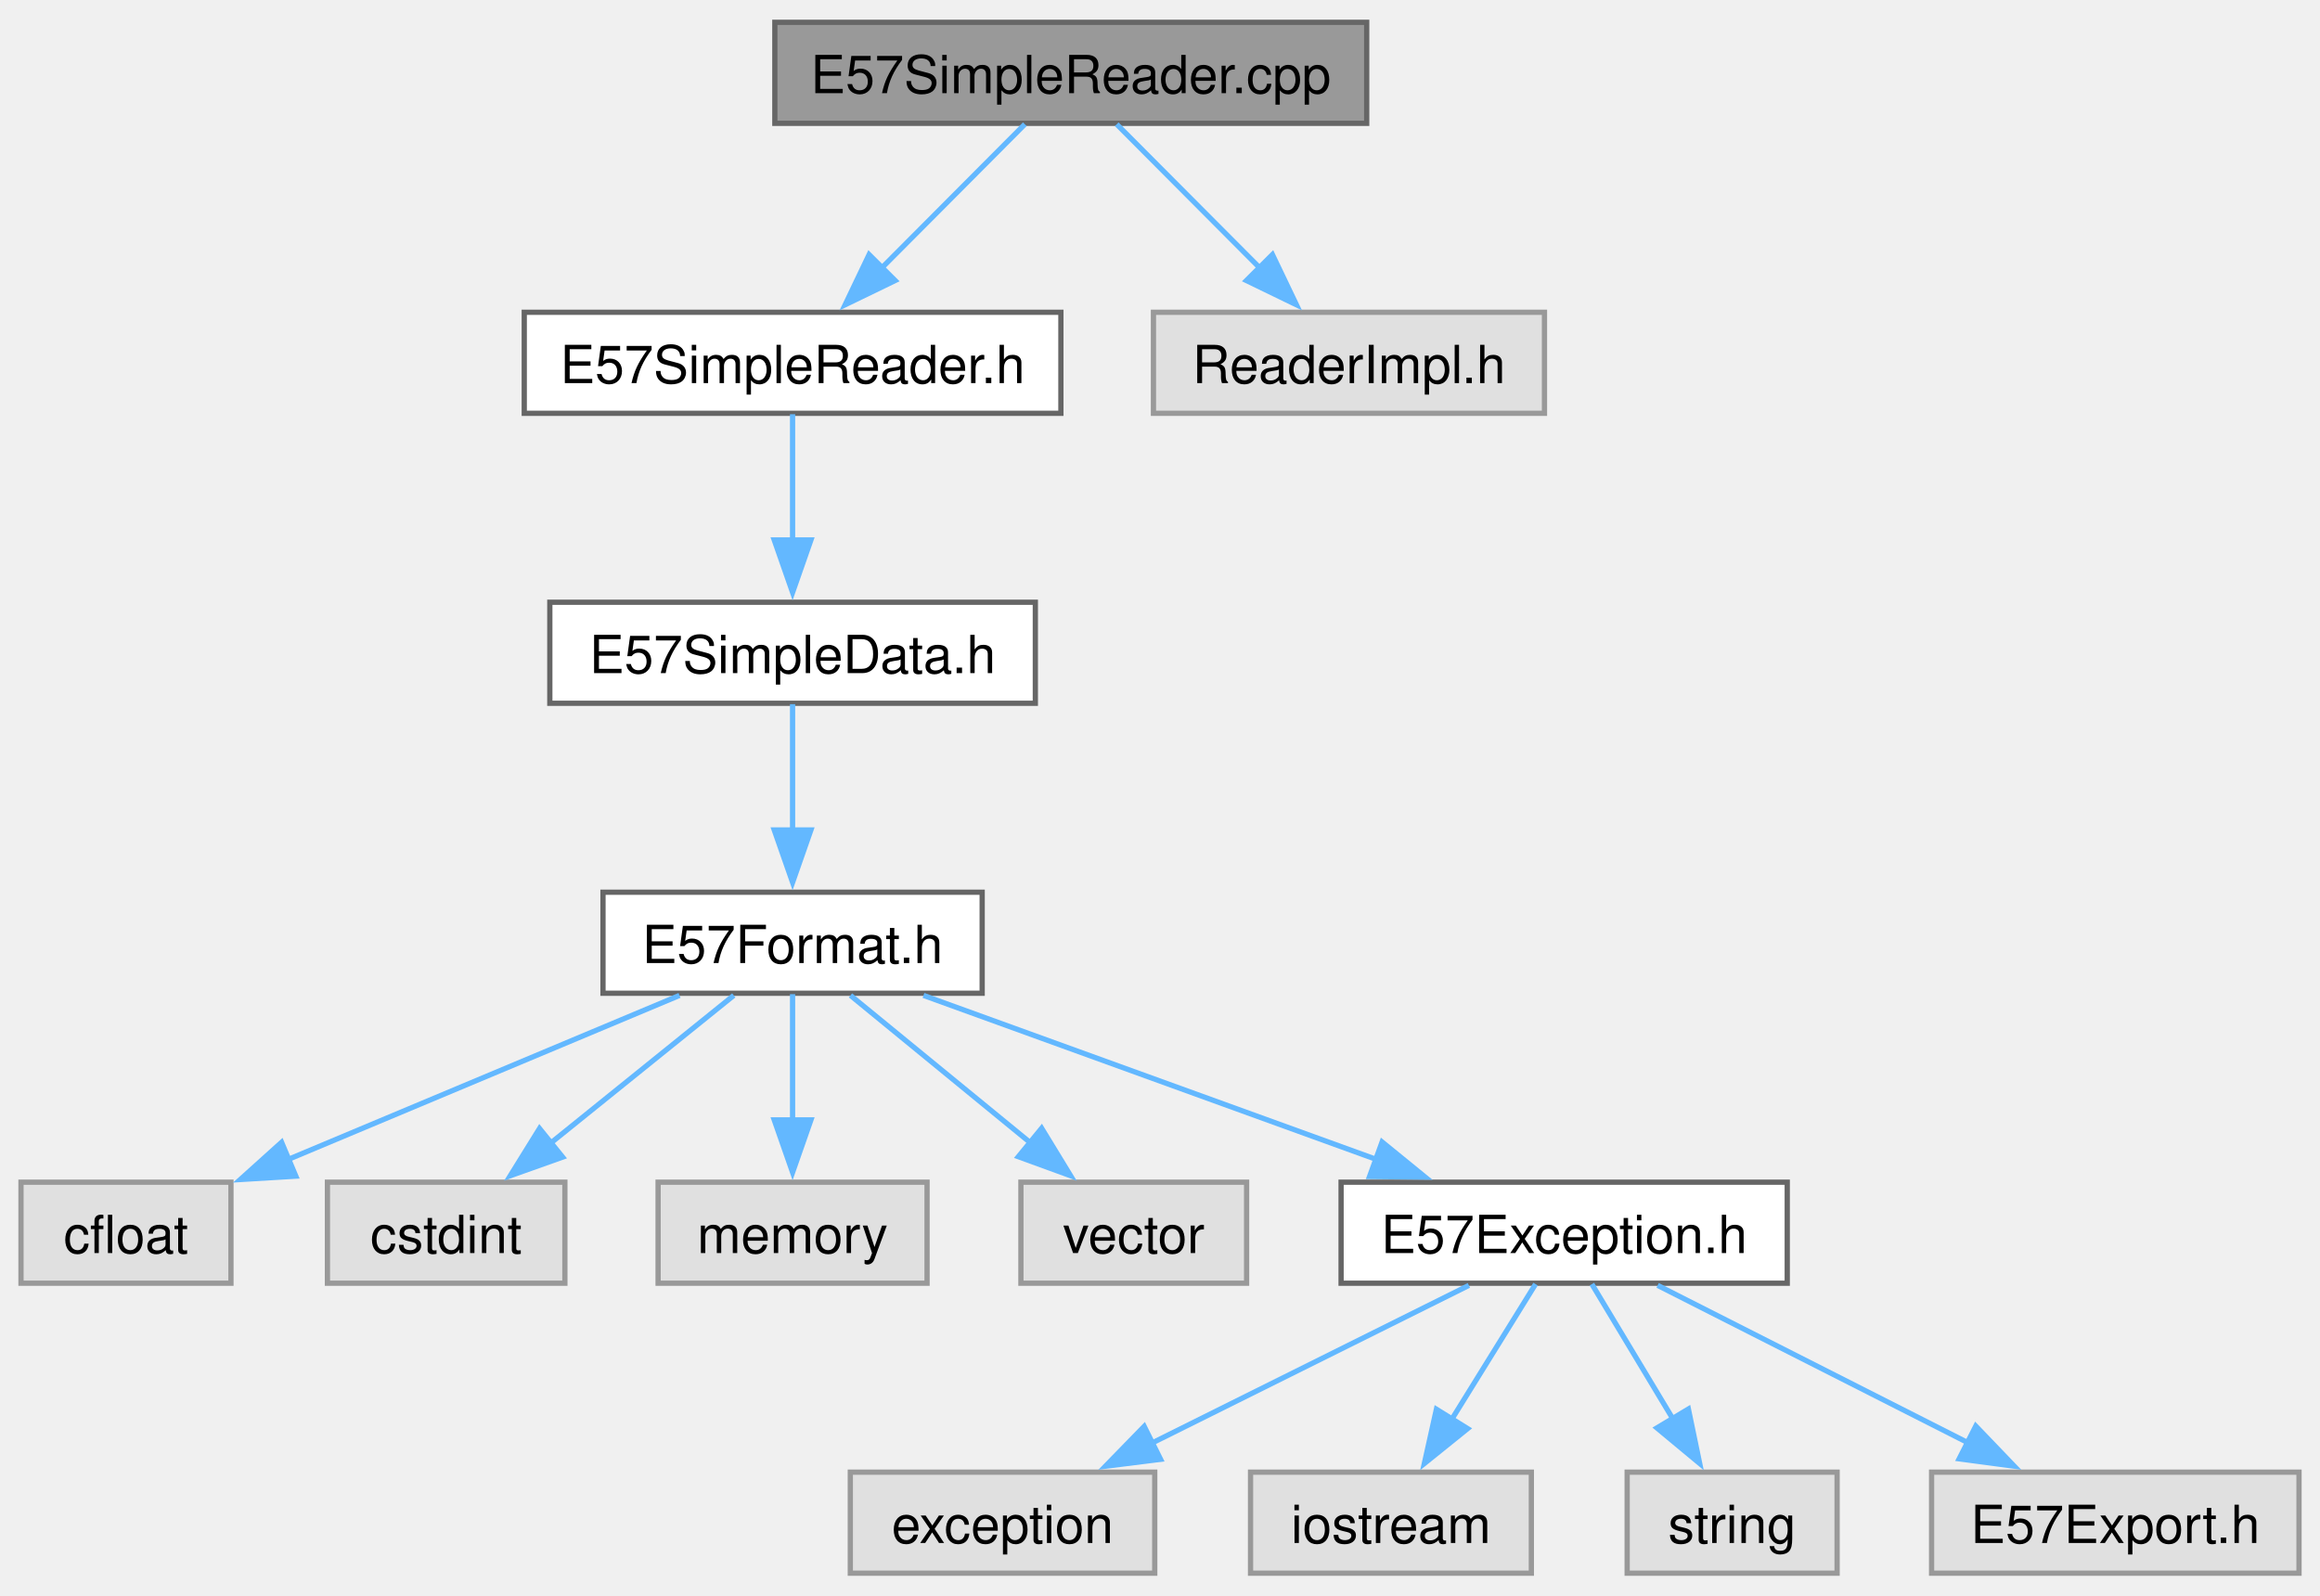
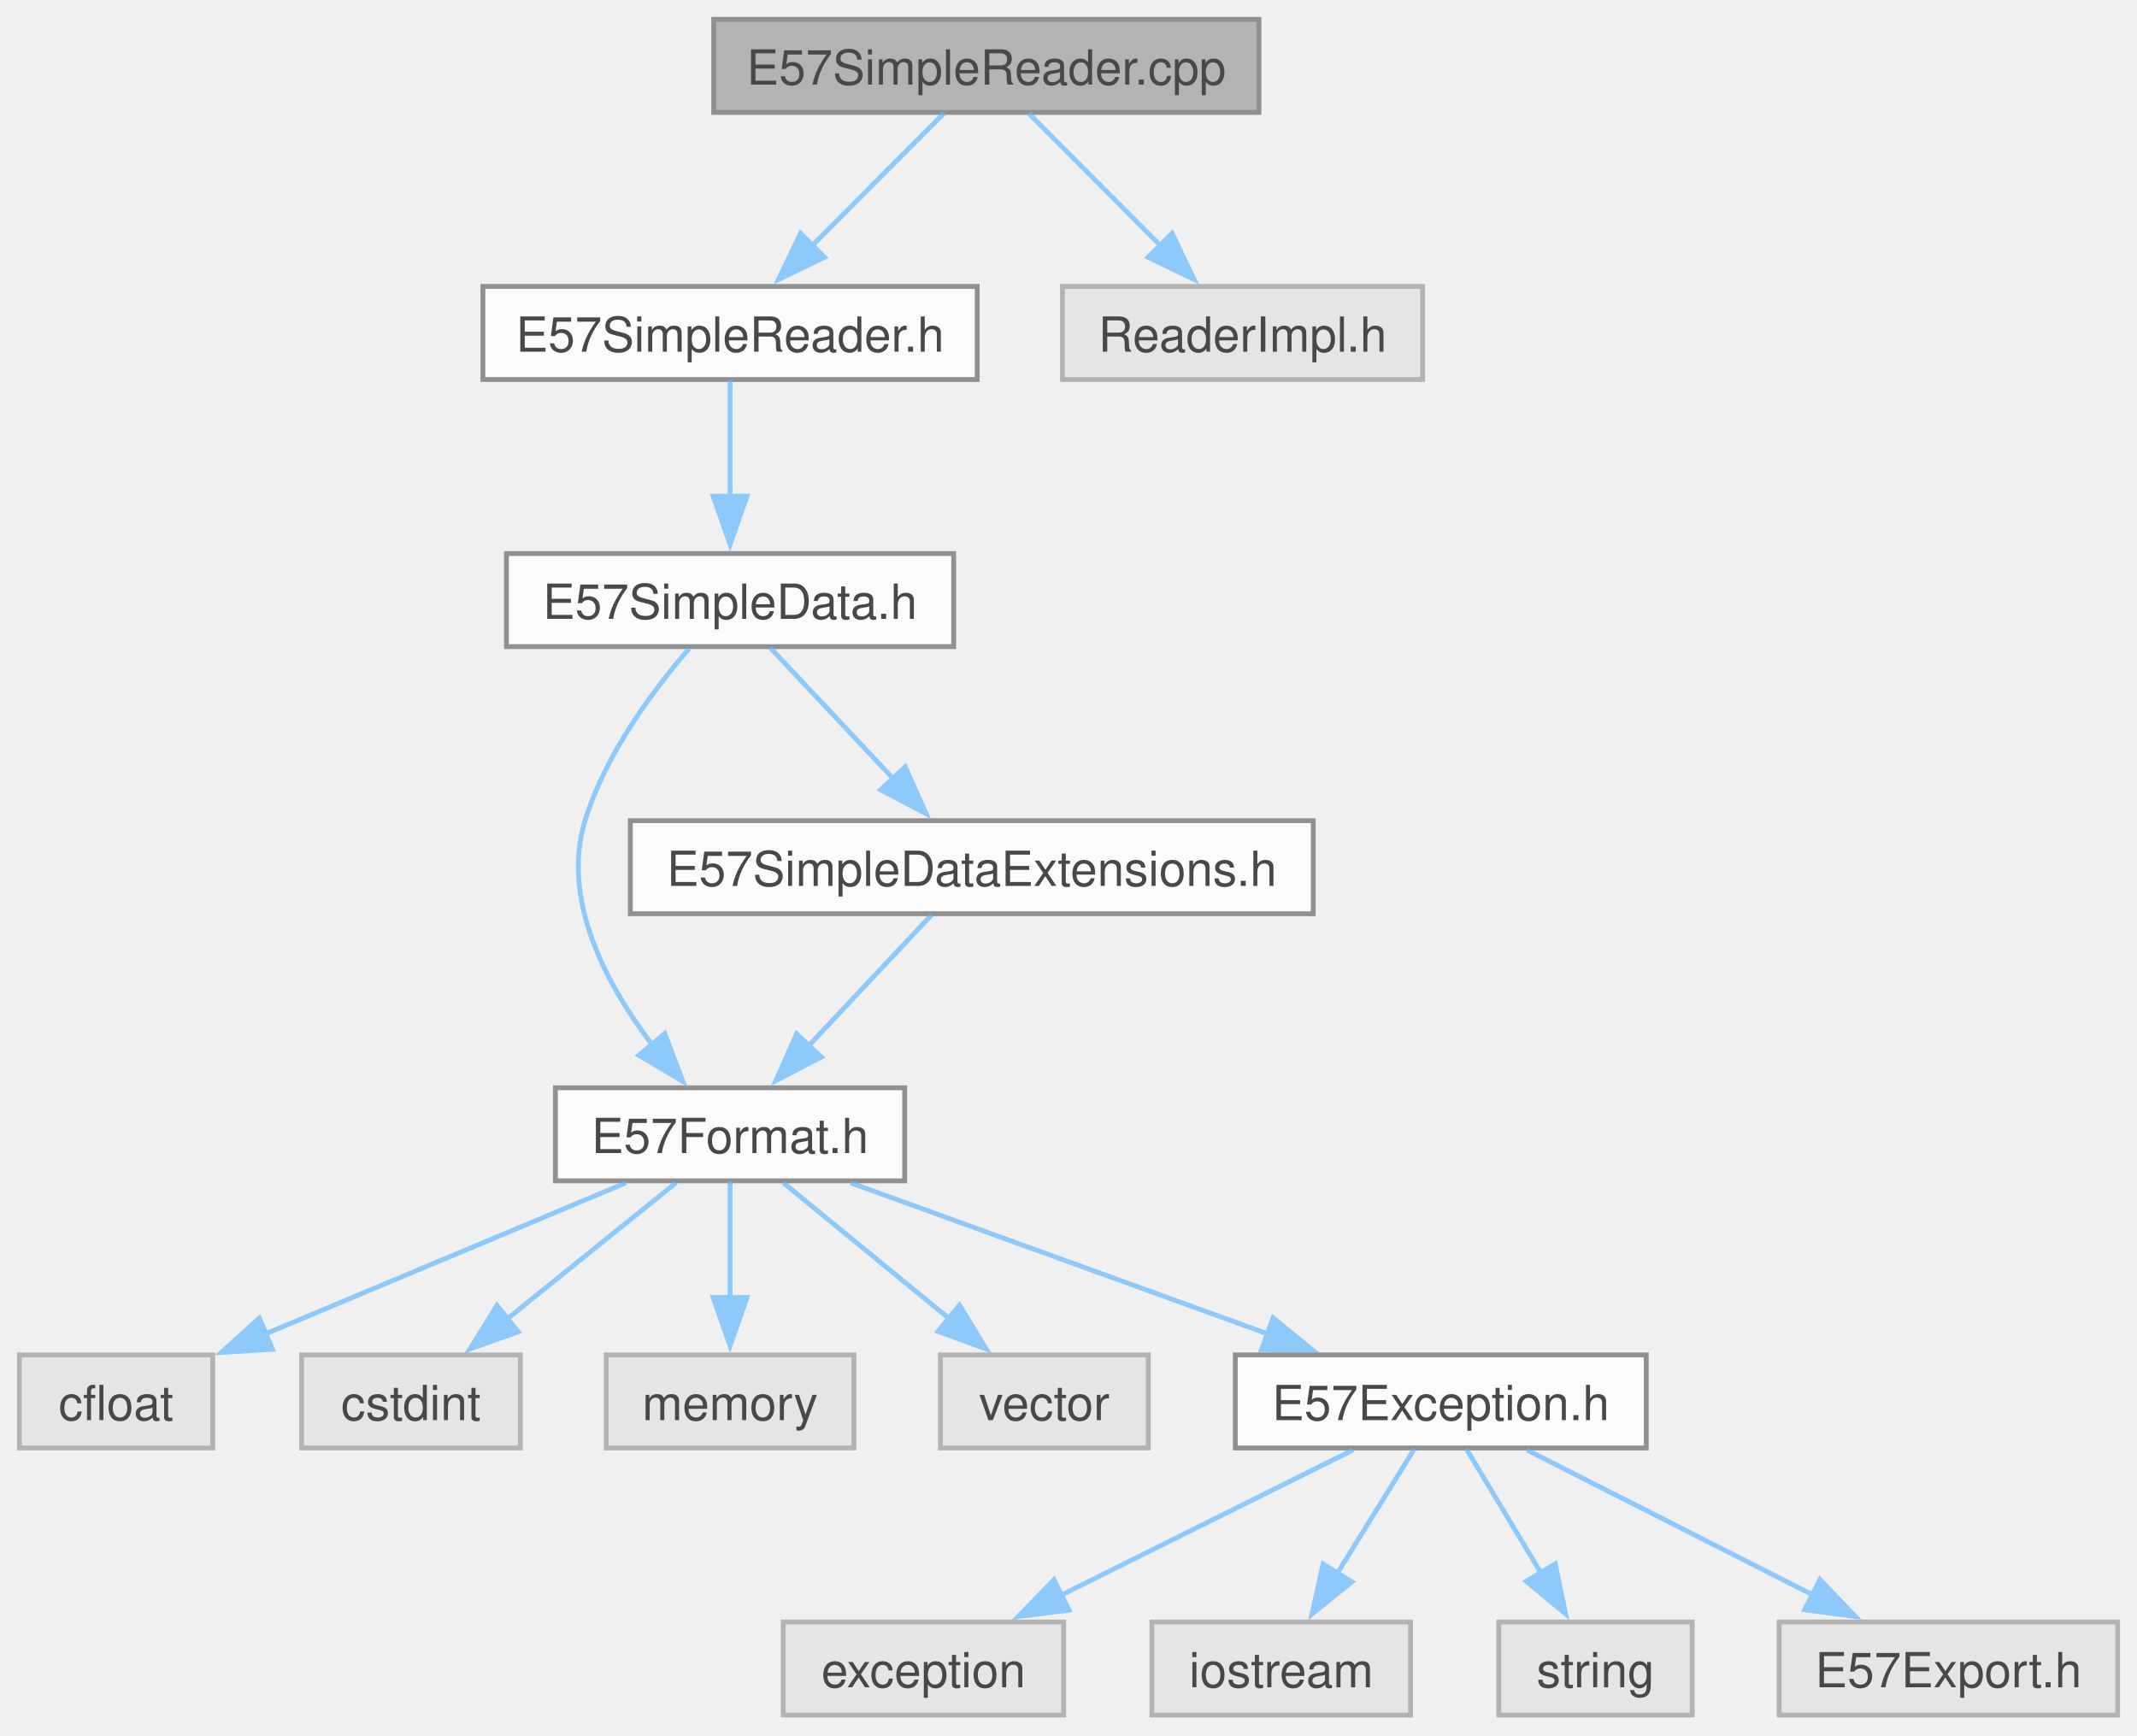
- <svg xmlns="http://www.w3.org/2000/svg" xmlns:xlink="http://www.w3.org/1999/xlink" width="442pt" height="304pt" viewBox="0.00 0.00 442.00 303.50">
-   <g id="graph0" class="graph" transform="scale(1 1) rotate(0) translate(4 299.5)">
-     <g id="node1" class="node">
-       <g id="a_node1">
-         <a xlink:title=" ">
-           <polygon fill="#999999" stroke="#666666" points="256.38,-295.5 143.62,-295.5 143.62,-276.25 256.38,-276.25 256.38,-295.5" />
-           <text text-anchor="middle" x="200" y="-282" font-family="Helvetica,sans-Serif" font-size="10.00">E57SimpleReader.cpp</text>
-         </a>
+ <svg xmlns="http://www.w3.org/2000/svg" xmlns:xlink="http://www.w3.org/1999/xlink" width="442pt" height="359pt" viewBox="0.00 0.00 442.00 359.00">
+   <svg id="main" version="1.1" xml:space="preserve">
+     <style type="text/css">
+ .node, .edge {opacity: 0.7;}
+ .node.selected, .edge.selected {opacity: 1;}
+ .edge:hover path { stroke: red; }
+ .edge:hover polygon { stroke: red; fill: red; }
+ </style>
+     <svg id="graph" class="graph">
+       <g id="graph0" class="graph" transform="scale(1 1) rotate(0) translate(4 354.75)">
+         <g id="Node000001" class="node">
+           <g id="a_Node000001">
+             <a xlink:title=" ">
+               <polygon fill="#999999" stroke="#666666" points="256.38,-350.75 143.62,-350.75 143.62,-331.5 256.38,-331.5 256.38,-350.75" />
+               <text xml:space="preserve" text-anchor="middle" x="200" y="-337.25" font-family="Helvetica,sans-Serif" font-size="10.00">E57SimpleReader.cpp</text>
+             </a>
+           </g>
+         </g>
+         <g id="Node000002" class="node">
+           <g id="a_Node000002">
+             <a xlink:href="../../dc/d3a/_e57_simple_reader_8h.html" target="_top" xlink:title="E57 Simple API for reading E57.">
+               <polygon fill="white" stroke="#666666" points="198.12,-295.5 95.88,-295.5 95.88,-276.25 198.12,-276.25 198.12,-295.5" />
+               <text xml:space="preserve" text-anchor="middle" x="147" y="-282" font-family="Helvetica,sans-Serif" font-size="10.00">E57SimpleReader.h</text>
+             </a>
+           </g>
+         </g>
+         <g id="edge1_Node000001_Node000002" class="edge">
+           <g id="a_edge1_Node000001_Node000002">
+             <a xlink:title=" ">
+               <path fill="none" stroke="#63b8ff" d="M191.25,-331.33C183.85,-323.9 173.04,-313.04 163.95,-303.91" />
+               <polygon fill="#63b8ff" stroke="#63b8ff" points="166.54,-301.55 157.01,-296.93 161.58,-306.49 166.54,-301.55" />
+             </a>
+           </g>
+         </g>
+         <g id="Node000015" class="node">
+           <g id="a_Node000015">
+             <a xlink:title=" ">
+               <polygon fill="#e0e0e0" stroke="#999999" points="290.25,-295.5 215.75,-295.5 215.75,-276.25 290.25,-276.25 290.25,-295.5" />
+               <text xml:space="preserve" text-anchor="middle" x="253" y="-282" font-family="Helvetica,sans-Serif" font-size="10.00">ReaderImpl.h</text>
+             </a>
+           </g>
+         </g>
+         <g id="edge15_Node000001_Node000015" class="edge">
+           <g id="a_edge15_Node000001_Node000015">
+             <a xlink:title=" ">
+               <path fill="none" stroke="#63b8ff" d="M208.75,-331.33C216.15,-323.9 226.96,-313.04 236.05,-303.91" />
+               <polygon fill="#63b8ff" stroke="#63b8ff" points="238.42,-306.49 242.99,-296.93 233.46,-301.55 238.42,-306.49" />
+             </a>
+           </g>
+         </g>
+         <g id="Node000003" class="node">
+           <g id="a_Node000003">
+             <a xlink:href="../../d3/d5e/_e57_simple_data_8h.html" target="_top" xlink:title="Data structures for E57 Simple API.">
+               <polygon fill="white" stroke="#666666" points="193.25,-240.25 100.75,-240.25 100.75,-221 193.25,-221 193.25,-240.25" />
+               <text xml:space="preserve" text-anchor="middle" x="147" y="-226.75" font-family="Helvetica,sans-Serif" font-size="10.00">E57SimpleData.h</text>
+             </a>
+           </g>
+         </g>
+         <g id="edge2_Node000002_Node000003" class="edge">
+           <g id="a_edge2_Node000002_Node000003">
+             <a xlink:title=" ">
+               <path fill="none" stroke="#63b8ff" d="M147,-276.08C147,-269.57 147,-260.42 147,-252.12" />
+               <polygon fill="#63b8ff" stroke="#63b8ff" points="150.5,-252.12 147,-242.12 143.5,-252.12 150.5,-252.12" />
+             </a>
+           </g>
+         </g>
+         <g id="Node000004" class="node">
+           <g id="a_Node000004">
+             <a xlink:href="../../d1/df2/_e57_format_8h.html" target="_top" xlink:title="Header file for the E57 API.">
+               <polygon fill="white" stroke="#666666" points="183.12,-129.75 110.88,-129.75 110.88,-110.5 183.12,-110.5 183.12,-129.75" />
+               <text xml:space="preserve" text-anchor="middle" x="147" y="-116.25" font-family="Helvetica,sans-Serif" font-size="10.00">E57Format.h</text>
+             </a>
+           </g>
+         </g>
+         <g id="edge3_Node000003_Node000004" class="edge">
+           <g id="a_edge3_Node000003_Node000004">
+             <a xlink:title=" ">
+               <path fill="none" stroke="#63b8ff" d="M138.5,-220.57C131.2,-212.11 121.19,-198.75 117,-185 111.99,-168.56 121.47,-150.97 131.07,-138.41" />
+               <polygon fill="#63b8ff" stroke="#63b8ff" points="133.49,-140.97 137.23,-131.06 128.13,-136.48 133.49,-140.97" />
+             </a>
+           </g>
+         </g>
+         <g id="Node000014" class="node">
+           <g id="a_Node000014">
+             <a xlink:href="../../d3/d94/_e57_simple_data_extensions_8h.html" target="_top" xlink:title="Data structures for E57 Simple API extensions.">
+               <polygon fill="white" stroke="#666666" points="267.62,-185 126.38,-185 126.38,-165.75 267.62,-165.75 267.62,-185" />
+               <text xml:space="preserve" text-anchor="middle" x="197" y="-171.5" font-family="Helvetica,sans-Serif" font-size="10.00">E57SimpleDataExtensions.h</text>
+             </a>
+           </g>
+         </g>
+         <g id="edge13_Node000003_Node000014" class="edge">
+           <g id="a_edge13_Node000003_Node000014">
+             <a xlink:title=" ">
+               <path fill="none" stroke="#63b8ff" d="M155.26,-220.83C162.16,-213.48 172.22,-202.76 180.74,-193.69" />
+               <polygon fill="#63b8ff" stroke="#63b8ff" points="183.23,-196.15 187.53,-186.46 178.13,-191.36 183.23,-196.15" />
+             </a>
+           </g>
+         </g>
+         <g id="Node000005" class="node">
+           <g id="a_Node000005">
+             <a xlink:title=" ">
+               <polygon fill="#e0e0e0" stroke="#999999" points="40,-74.5 0,-74.5 0,-55.25 40,-55.25 40,-74.5" />
+               <text xml:space="preserve" text-anchor="middle" x="20" y="-61" font-family="Helvetica,sans-Serif" font-size="10.00">cfloat</text>
+             </a>
+           </g>
+         </g>
+         <g id="edge4_Node000004_Node000005" class="edge">
+           <g id="a_edge4_Node000004_Node000005">
+             <a xlink:title=" ">
+               <path fill="none" stroke="#63b8ff" d="M125.46,-110.09C104.93,-101.48 73.81,-88.44 50.7,-78.75" />
+               <polygon fill="#63b8ff" stroke="#63b8ff" points="52.36,-75.65 41.78,-75.01 49.65,-82.1 52.36,-75.65" />
+             </a>
+           </g>
+         </g>
+         <g id="Node000006" class="node">
+           <g id="a_Node000006">
+             <a xlink:title=" ">
+               <polygon fill="#e0e0e0" stroke="#999999" points="103.62,-74.5 58.38,-74.5 58.38,-55.25 103.62,-55.25 103.62,-74.5" />
+               <text xml:space="preserve" text-anchor="middle" x="81" y="-61" font-family="Helvetica,sans-Serif" font-size="10.00">cstdint</text>
+             </a>
+           </g>
+         </g>
+         <g id="edge5_Node000004_Node000006" class="edge">
+           <g id="a_edge5_Node000004_Node000006">
+             <a xlink:title=" ">
+               <path fill="none" stroke="#63b8ff" d="M135.8,-110.09C126.26,-102.4 112.33,-91.15 100.89,-81.93" />
+               <polygon fill="#63b8ff" stroke="#63b8ff" points="103.19,-79.28 93.21,-75.73 98.79,-84.73 103.19,-79.28" />
+             </a>
+           </g>
+         </g>
+         <g id="Node000007" class="node">
+           <g id="a_Node000007">
+             <a xlink:title=" ">
+               <polygon fill="#e0e0e0" stroke="#999999" points="172.62,-74.5 121.38,-74.5 121.38,-55.25 172.62,-55.25 172.62,-74.5" />
+               <text xml:space="preserve" text-anchor="middle" x="147" y="-61" font-family="Helvetica,sans-Serif" font-size="10.00">memory</text>
+             </a>
+           </g>
+         </g>
+         <g id="edge6_Node000004_Node000007" class="edge">
+           <g id="a_edge6_Node000004_Node000007">
+             <a xlink:title=" ">
+               <path fill="none" stroke="#63b8ff" d="M147,-110.33C147,-103.82 147,-94.67 147,-86.37" />
+               <polygon fill="#63b8ff" stroke="#63b8ff" points="150.5,-86.37 147,-76.37 143.5,-86.37 150.5,-86.37" />
+             </a>
+           </g>
+         </g>
+         <g id="Node000008" class="node">
+           <g id="a_Node000008">
+             <a xlink:title=" ">
+               <polygon fill="#e0e0e0" stroke="#999999" points="233.5,-74.5 190.5,-74.5 190.5,-55.25 233.5,-55.25 233.5,-74.5" />
+               <text xml:space="preserve" text-anchor="middle" x="212" y="-61" font-family="Helvetica,sans-Serif" font-size="10.00">vector</text>
+             </a>
+           </g>
+         </g>
+         <g id="edge7_Node000004_Node000008" class="edge">
+           <g id="a_edge7_Node000004_Node000008">
+             <a xlink:title=" ">
+               <path fill="none" stroke="#63b8ff" d="M158.03,-110.09C167.42,-102.4 181.15,-91.15 192.41,-81.93" />
+               <polygon fill="#63b8ff" stroke="#63b8ff" points="194.45,-84.78 199.97,-75.73 190.01,-79.36 194.45,-84.78" />
+             </a>
+           </g>
+         </g>
+         <g id="Node000009" class="node">
+           <g id="a_Node000009">
+             <a xlink:href="../../d4/d6e/_e57_exception_8h.html" target="_top" xlink:title="Exception handling for E57 API.">
+               <polygon fill="white" stroke="#666666" points="336.5,-74.5 251.5,-74.5 251.5,-55.25 336.5,-55.25 336.5,-74.5" />
+               <text xml:space="preserve" text-anchor="middle" x="294" y="-61" font-family="Helvetica,sans-Serif" font-size="10.00">E57Exception.h</text>
+             </a>
+           </g>
+         </g>
+         <g id="edge8_Node000004_Node000009" class="edge">
+           <g id="a_edge8_Node000004_Node000009">
+             <a xlink:title=" ">
+               <path fill="none" stroke="#63b8ff" d="M171.94,-110.09C195.69,-101.49 231.71,-88.44 258.46,-78.75" />
+               <polygon fill="#63b8ff" stroke="#63b8ff" points="259.31,-82.16 267.52,-75.47 256.92,-75.58 259.31,-82.16" />
+             </a>
+           </g>
+         </g>
+         <g id="Node000010" class="node">
+           <g id="a_Node000010">
+             <a xlink:title=" ">
+               <polygon fill="#e0e0e0" stroke="#999999" points="216,-19.25 158,-19.25 158,0 216,0 216,-19.25" />
+               <text xml:space="preserve" text-anchor="middle" x="187" y="-5.75" font-family="Helvetica,sans-Serif" font-size="10.00">exception</text>
+             </a>
+           </g>
+         </g>
+         <g id="edge9_Node000009_Node000010" class="edge">
+           <g id="a_edge9_Node000009_Node000010">
+             <a xlink:title=" ">
+               <path fill="none" stroke="#63b8ff" d="M275.85,-54.84C259.32,-46.62 234.66,-34.34 215.5,-24.81" />
+               <polygon fill="#63b8ff" stroke="#63b8ff" points="217.11,-21.7 206.6,-20.38 213.99,-27.97 217.11,-21.7" />
+             </a>
+           </g>
+         </g>
+         <g id="Node000011" class="node">
+           <g id="a_Node000011">
+             <a xlink:title=" ">
+               <polygon fill="#e0e0e0" stroke="#999999" points="287.75,-19.25 234.25,-19.25 234.25,0 287.75,0 287.75,-19.25" />
+               <text xml:space="preserve" text-anchor="middle" x="261" y="-5.75" font-family="Helvetica,sans-Serif" font-size="10.00">iostream</text>
+             </a>
+           </g>
+         </g>
+         <g id="edge10_Node000009_Node000011" class="edge">
+           <g id="a_edge10_Node000009_Node000011">
+             <a xlink:title=" ">
+               <path fill="none" stroke="#63b8ff" d="M288.55,-55.08C284.23,-48.11 278.04,-38.12 272.62,-29.37" />
+               <polygon fill="#63b8ff" stroke="#63b8ff" points="275.61,-27.55 267.36,-20.9 269.66,-31.24 275.61,-27.55" />
+             </a>
+           </g>
+         </g>
+         <g id="Node000012" class="node">
+           <g id="a_Node000012">
+             <a xlink:title=" ">
+               <polygon fill="#e0e0e0" stroke="#999999" points="346,-19.25 306,-19.25 306,0 346,0 346,-19.25" />
+               <text xml:space="preserve" text-anchor="middle" x="326" y="-5.75" font-family="Helvetica,sans-Serif" font-size="10.00">string</text>
+             </a>
+           </g>
+         </g>
+         <g id="edge11_Node000009_Node000012" class="edge">
+           <g id="a_edge11_Node000009_Node000012">
+             <a xlink:title=" ">
+               <path fill="none" stroke="#63b8ff" d="M299.28,-55.08C303.47,-48.11 309.48,-38.12 314.73,-29.37" />
+               <polygon fill="#63b8ff" stroke="#63b8ff" points="317.67,-31.28 319.82,-20.91 311.67,-27.68 317.67,-31.28" />
+             </a>
+           </g>
+         </g>
+         <g id="Node000013" class="node">
+           <g id="a_Node000013">
+             <a xlink:title=" ">
+               <polygon fill="#e0e0e0" stroke="#999999" points="434,-19.25 364,-19.25 364,0 434,0 434,-19.25" />
+               <text xml:space="preserve" text-anchor="middle" x="399" y="-5.75" font-family="Helvetica,sans-Serif" font-size="10.00">E57Export.h</text>
+             </a>
+           </g>
+         </g>
+         <g id="edge12_Node000009_Node000013" class="edge">
+           <g id="a_edge12_Node000009_Node000013">
+             <a xlink:title=" ">
+               <path fill="none" stroke="#63b8ff" d="M311.81,-54.84C328.03,-46.62 352.24,-34.34 371.03,-24.81" />
+               <polygon fill="#63b8ff" stroke="#63b8ff" points="372.42,-28.03 379.75,-20.39 369.25,-21.79 372.42,-28.03" />
+             </a>
+           </g>
+         </g>
+         <g id="edge14_Node000014_Node000004" class="edge">
+           <g id="a_edge14_Node000014_Node000004">
+             <a xlink:title=" ">
+               <path fill="none" stroke="#63b8ff" d="M188.74,-165.58C181.84,-158.23 171.78,-147.51 163.26,-138.44" />
+               <polygon fill="#63b8ff" stroke="#63b8ff" points="165.87,-136.11 156.47,-131.21 160.77,-140.9 165.87,-136.11" />
+             </a>
+           </g>
+         </g>
      </g>
-     </g>
-     <g id="node2" class="node">
-       <g id="a_node2">
-         <a xlink:href="../../dc/d3a/_e57_simple_reader_8h.html" target="_top" xlink:title="E57 Simple API for reading E57.">
-           <polygon fill="white" stroke="#666666" points="198.12,-240.25 95.88,-240.25 95.88,-221 198.12,-221 198.12,-240.25" />
-           <text text-anchor="middle" x="147" y="-226.75" font-family="Helvetica,sans-Serif" font-size="10.00">E57SimpleReader.h</text>
-         </a>
-       </g>
-     </g>
-     <g id="edge1" class="edge">
-       <path fill="none" stroke="#63b8ff" d="M191.25,-276.08C183.85,-268.65 173.04,-257.79 163.95,-248.66" />
-       <polygon fill="#63b8ff" stroke="#63b8ff" points="166.54,-246.3 157.01,-241.68 161.58,-251.24 166.54,-246.3" />
-     </g>
-     <g id="node14" class="node">
-       <g id="a_node14">
-         <a xlink:title=" ">
-           <polygon fill="#e0e0e0" stroke="#999999" points="290.25,-240.25 215.75,-240.25 215.75,-221 290.25,-221 290.25,-240.25" />
-           <text text-anchor="middle" x="253" y="-226.75" font-family="Helvetica,sans-Serif" font-size="10.00">ReaderImpl.h</text>
-         </a>
-       </g>
-     </g>
-     <g id="edge13" class="edge">
-       <path fill="none" stroke="#63b8ff" d="M208.75,-276.08C216.15,-268.65 226.96,-257.79 236.05,-248.66" />
-       <polygon fill="#63b8ff" stroke="#63b8ff" points="238.42,-251.24 242.99,-241.68 233.46,-246.3 238.42,-251.24" />
-     </g>
-     <g id="node3" class="node">
-       <g id="a_node3">
-         <a xlink:href="../../d3/d5e/_e57_simple_data_8h.html" target="_top" xlink:title="Data structures for E57 Simple API.">
-           <polygon fill="white" stroke="#666666" points="193.25,-185 100.75,-185 100.75,-165.75 193.25,-165.75 193.25,-185" />
-           <text text-anchor="middle" x="147" y="-171.5" font-family="Helvetica,sans-Serif" font-size="10.00">E57SimpleData.h</text>
-         </a>
-       </g>
-     </g>
-     <g id="edge2" class="edge">
-       <path fill="none" stroke="#63b8ff" d="M147,-220.83C147,-214.32 147,-205.17 147,-196.87" />
-       <polygon fill="#63b8ff" stroke="#63b8ff" points="150.5,-196.87 147,-186.87 143.5,-196.87 150.5,-196.87" />
-     </g>
-     <g id="node4" class="node">
-       <g id="a_node4">
-         <a xlink:href="../../d1/df2/_e57_format_8h.html" target="_top" xlink:title="Header file for the E57 API.">
-           <polygon fill="white" stroke="#666666" points="183.12,-129.75 110.88,-129.75 110.88,-110.5 183.12,-110.5 183.12,-129.75" />
-           <text text-anchor="middle" x="147" y="-116.25" font-family="Helvetica,sans-Serif" font-size="10.00">E57Format.h</text>
-         </a>
-       </g>
-     </g>
-     <g id="edge3" class="edge">
-       <path fill="none" stroke="#63b8ff" d="M147,-165.58C147,-159.07 147,-149.92 147,-141.62" />
-       <polygon fill="#63b8ff" stroke="#63b8ff" points="150.5,-141.62 147,-131.62 143.5,-141.62 150.5,-141.62" />
-     </g>
-     <g id="node5" class="node">
-       <g id="a_node5">
-         <a xlink:title=" ">
-           <polygon fill="#e0e0e0" stroke="#999999" points="40,-74.5 0,-74.5 0,-55.25 40,-55.25 40,-74.5" />
-           <text text-anchor="middle" x="20" y="-61" font-family="Helvetica,sans-Serif" font-size="10.00">cfloat</text>
-         </a>
-       </g>
-     </g>
-     <g id="edge4" class="edge">
-       <path fill="none" stroke="#63b8ff" d="M125.46,-110.09C104.93,-101.48 73.81,-88.44 50.7,-78.75" />
-       <polygon fill="#63b8ff" stroke="#63b8ff" points="52.36,-75.65 41.78,-75.01 49.65,-82.1 52.36,-75.65" />
-     </g>
-     <g id="node6" class="node">
-       <g id="a_node6">
-         <a xlink:title=" ">
-           <polygon fill="#e0e0e0" stroke="#999999" points="103.62,-74.5 58.38,-74.5 58.38,-55.25 103.62,-55.25 103.62,-74.5" />
-           <text text-anchor="middle" x="81" y="-61" font-family="Helvetica,sans-Serif" font-size="10.00">cstdint</text>
-         </a>
-       </g>
-     </g>
-     <g id="edge5" class="edge">
-       <path fill="none" stroke="#63b8ff" d="M135.8,-110.09C126.26,-102.4 112.33,-91.15 100.89,-81.93" />
-       <polygon fill="#63b8ff" stroke="#63b8ff" points="103.19,-79.28 93.21,-75.73 98.79,-84.73 103.19,-79.28" />
-     </g>
-     <g id="node7" class="node">
-       <g id="a_node7">
-         <a xlink:title=" ">
-           <polygon fill="#e0e0e0" stroke="#999999" points="172.62,-74.5 121.38,-74.5 121.38,-55.25 172.62,-55.25 172.62,-74.5" />
-           <text text-anchor="middle" x="147" y="-61" font-family="Helvetica,sans-Serif" font-size="10.00">memory</text>
-         </a>
-       </g>
-     </g>
-     <g id="edge6" class="edge">
-       <path fill="none" stroke="#63b8ff" d="M147,-110.33C147,-103.82 147,-94.67 147,-86.37" />
-       <polygon fill="#63b8ff" stroke="#63b8ff" points="150.5,-86.37 147,-76.37 143.5,-86.37 150.5,-86.37" />
-     </g>
-     <g id="node8" class="node">
-       <g id="a_node8">
-         <a xlink:title=" ">
-           <polygon fill="#e0e0e0" stroke="#999999" points="233.5,-74.5 190.5,-74.5 190.5,-55.25 233.5,-55.25 233.5,-74.5" />
-           <text text-anchor="middle" x="212" y="-61" font-family="Helvetica,sans-Serif" font-size="10.00">vector</text>
-         </a>
-       </g>
-     </g>
-     <g id="edge7" class="edge">
-       <path fill="none" stroke="#63b8ff" d="M158.03,-110.09C167.42,-102.4 181.15,-91.15 192.41,-81.93" />
-       <polygon fill="#63b8ff" stroke="#63b8ff" points="194.45,-84.78 199.97,-75.73 190.01,-79.36 194.45,-84.78" />
-     </g>
-     <g id="node9" class="node">
-       <g id="a_node9">
-         <a xlink:href="../../d4/d6e/_e57_exception_8h.html" target="_top" xlink:title="Exception handling for E57 API.">
-           <polygon fill="white" stroke="#666666" points="336.5,-74.5 251.5,-74.5 251.5,-55.25 336.5,-55.25 336.5,-74.5" />
-           <text text-anchor="middle" x="294" y="-61" font-family="Helvetica,sans-Serif" font-size="10.00">E57Exception.h</text>
-         </a>
-       </g>
-     </g>
-     <g id="edge8" class="edge">
-       <path fill="none" stroke="#63b8ff" d="M171.94,-110.09C195.69,-101.49 231.71,-88.44 258.46,-78.75" />
-       <polygon fill="#63b8ff" stroke="#63b8ff" points="259.31,-82.16 267.52,-75.47 256.92,-75.58 259.31,-82.16" />
-     </g>
-     <g id="node10" class="node">
-       <g id="a_node10">
-         <a xlink:title=" ">
-           <polygon fill="#e0e0e0" stroke="#999999" points="216,-19.25 158,-19.25 158,0 216,0 216,-19.25" />
-           <text text-anchor="middle" x="187" y="-5.75" font-family="Helvetica,sans-Serif" font-size="10.00">exception</text>
-         </a>
-       </g>
-     </g>
-     <g id="edge9" class="edge">
-       <path fill="none" stroke="#63b8ff" d="M275.85,-54.84C259.32,-46.62 234.66,-34.34 215.5,-24.81" />
-       <polygon fill="#63b8ff" stroke="#63b8ff" points="217.11,-21.7 206.6,-20.38 213.99,-27.97 217.11,-21.7" />
-     </g>
-     <g id="node11" class="node">
-       <g id="a_node11">
-         <a xlink:title=" ">
-           <polygon fill="#e0e0e0" stroke="#999999" points="287.75,-19.25 234.25,-19.25 234.25,0 287.75,0 287.75,-19.25" />
-           <text text-anchor="middle" x="261" y="-5.75" font-family="Helvetica,sans-Serif" font-size="10.00">iostream</text>
-         </a>
-       </g>
-     </g>
-     <g id="edge10" class="edge">
-       <path fill="none" stroke="#63b8ff" d="M288.55,-55.08C284.23,-48.11 278.04,-38.12 272.62,-29.37" />
-       <polygon fill="#63b8ff" stroke="#63b8ff" points="275.61,-27.55 267.36,-20.9 269.66,-31.24 275.61,-27.55" />
-     </g>
-     <g id="node12" class="node">
-       <g id="a_node12">
-         <a xlink:title=" ">
-           <polygon fill="#e0e0e0" stroke="#999999" points="346,-19.25 306,-19.25 306,0 346,0 346,-19.25" />
-           <text text-anchor="middle" x="326" y="-5.75" font-family="Helvetica,sans-Serif" font-size="10.00">string</text>
-         </a>
-       </g>
-     </g>
-     <g id="edge11" class="edge">
-       <path fill="none" stroke="#63b8ff" d="M299.28,-55.08C303.47,-48.11 309.48,-38.12 314.73,-29.37" />
-       <polygon fill="#63b8ff" stroke="#63b8ff" points="317.67,-31.28 319.82,-20.91 311.67,-27.68 317.67,-31.28" />
-     </g>
-     <g id="node13" class="node">
-       <g id="a_node13">
-         <a xlink:title=" ">
-           <polygon fill="#e0e0e0" stroke="#999999" points="434,-19.25 364,-19.25 364,0 434,0 434,-19.25" />
-           <text text-anchor="middle" x="399" y="-5.75" font-family="Helvetica,sans-Serif" font-size="10.00">E57Export.h</text>
-         </a>
-       </g>
-     </g>
-     <g id="edge12" class="edge">
-       <path fill="none" stroke="#63b8ff" d="M311.81,-54.84C328.03,-46.62 352.24,-34.34 371.03,-24.81" />
-       <polygon fill="#63b8ff" stroke="#63b8ff" points="372.42,-28.03 379.75,-20.39 369.25,-21.79 372.42,-28.03" />
-     </g>
-   </g>
+     </svg>
+   </svg>
+   <style type="text/css">
+ 
+ [data-mouse-over-selected='false'] { opacity: 0.7; }
+ [data-mouse-over-selected='true']  { opacity: 1.0; }
+ 
+ </style>
</svg>
